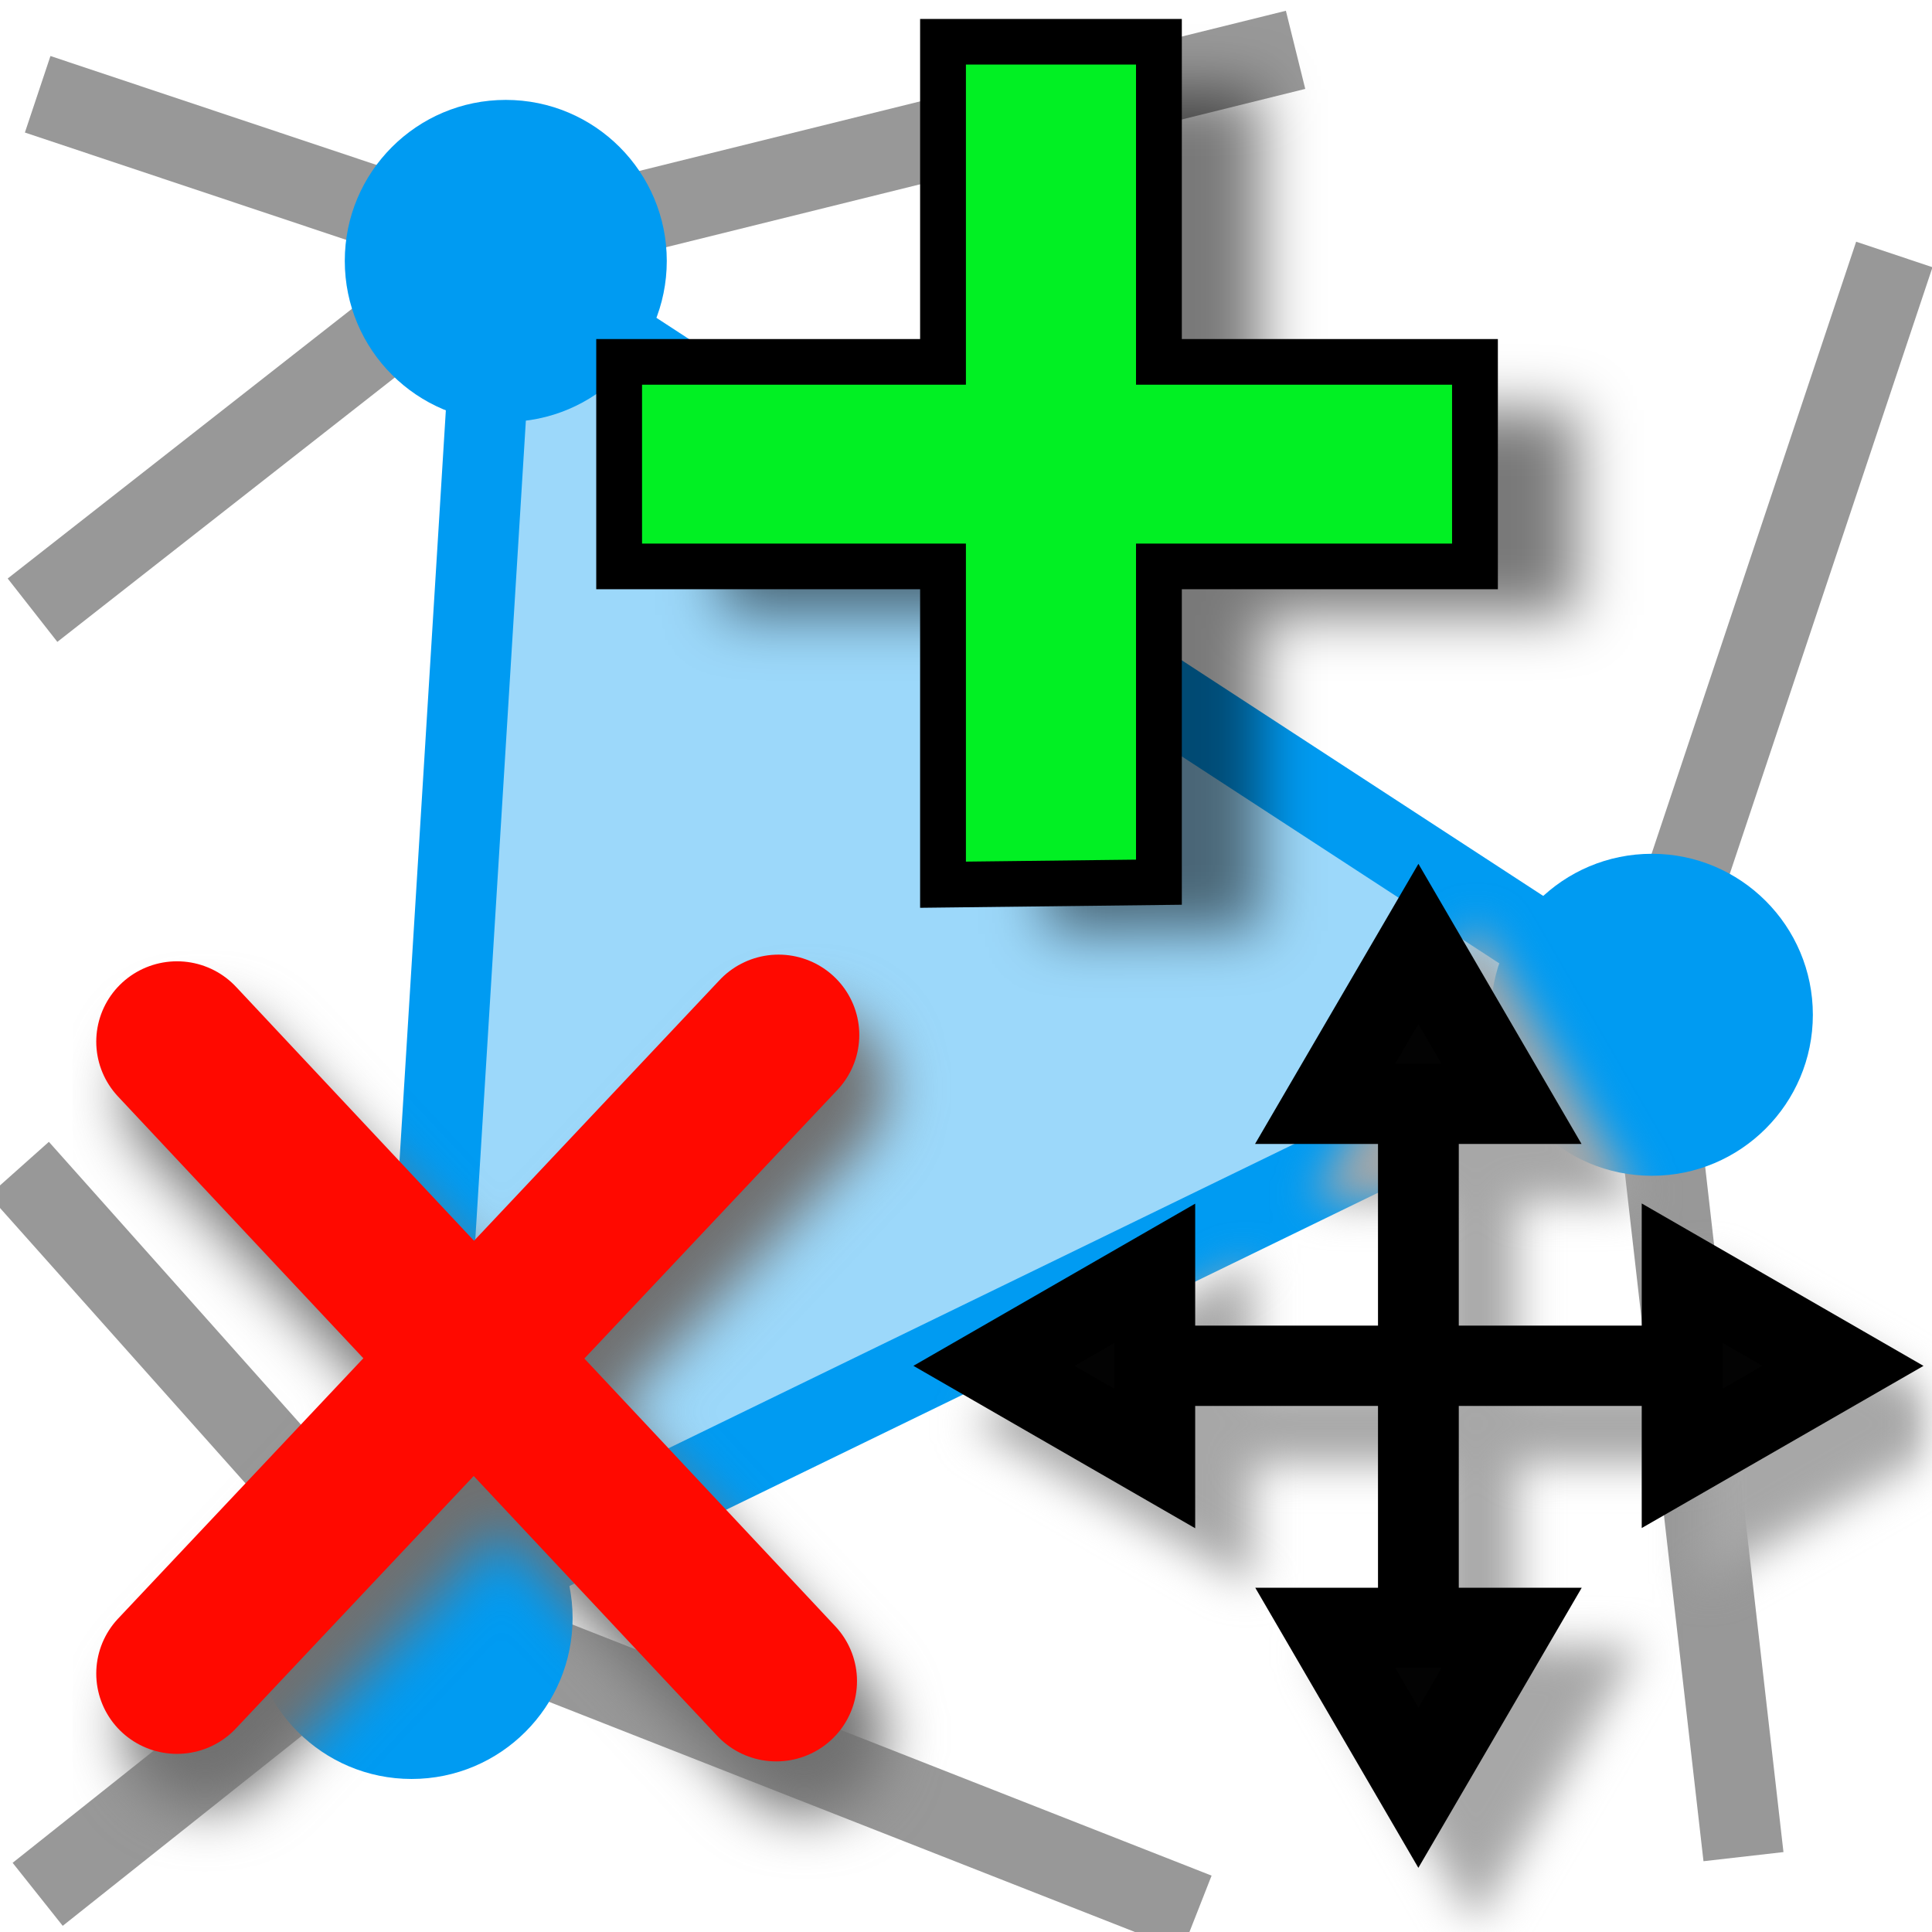
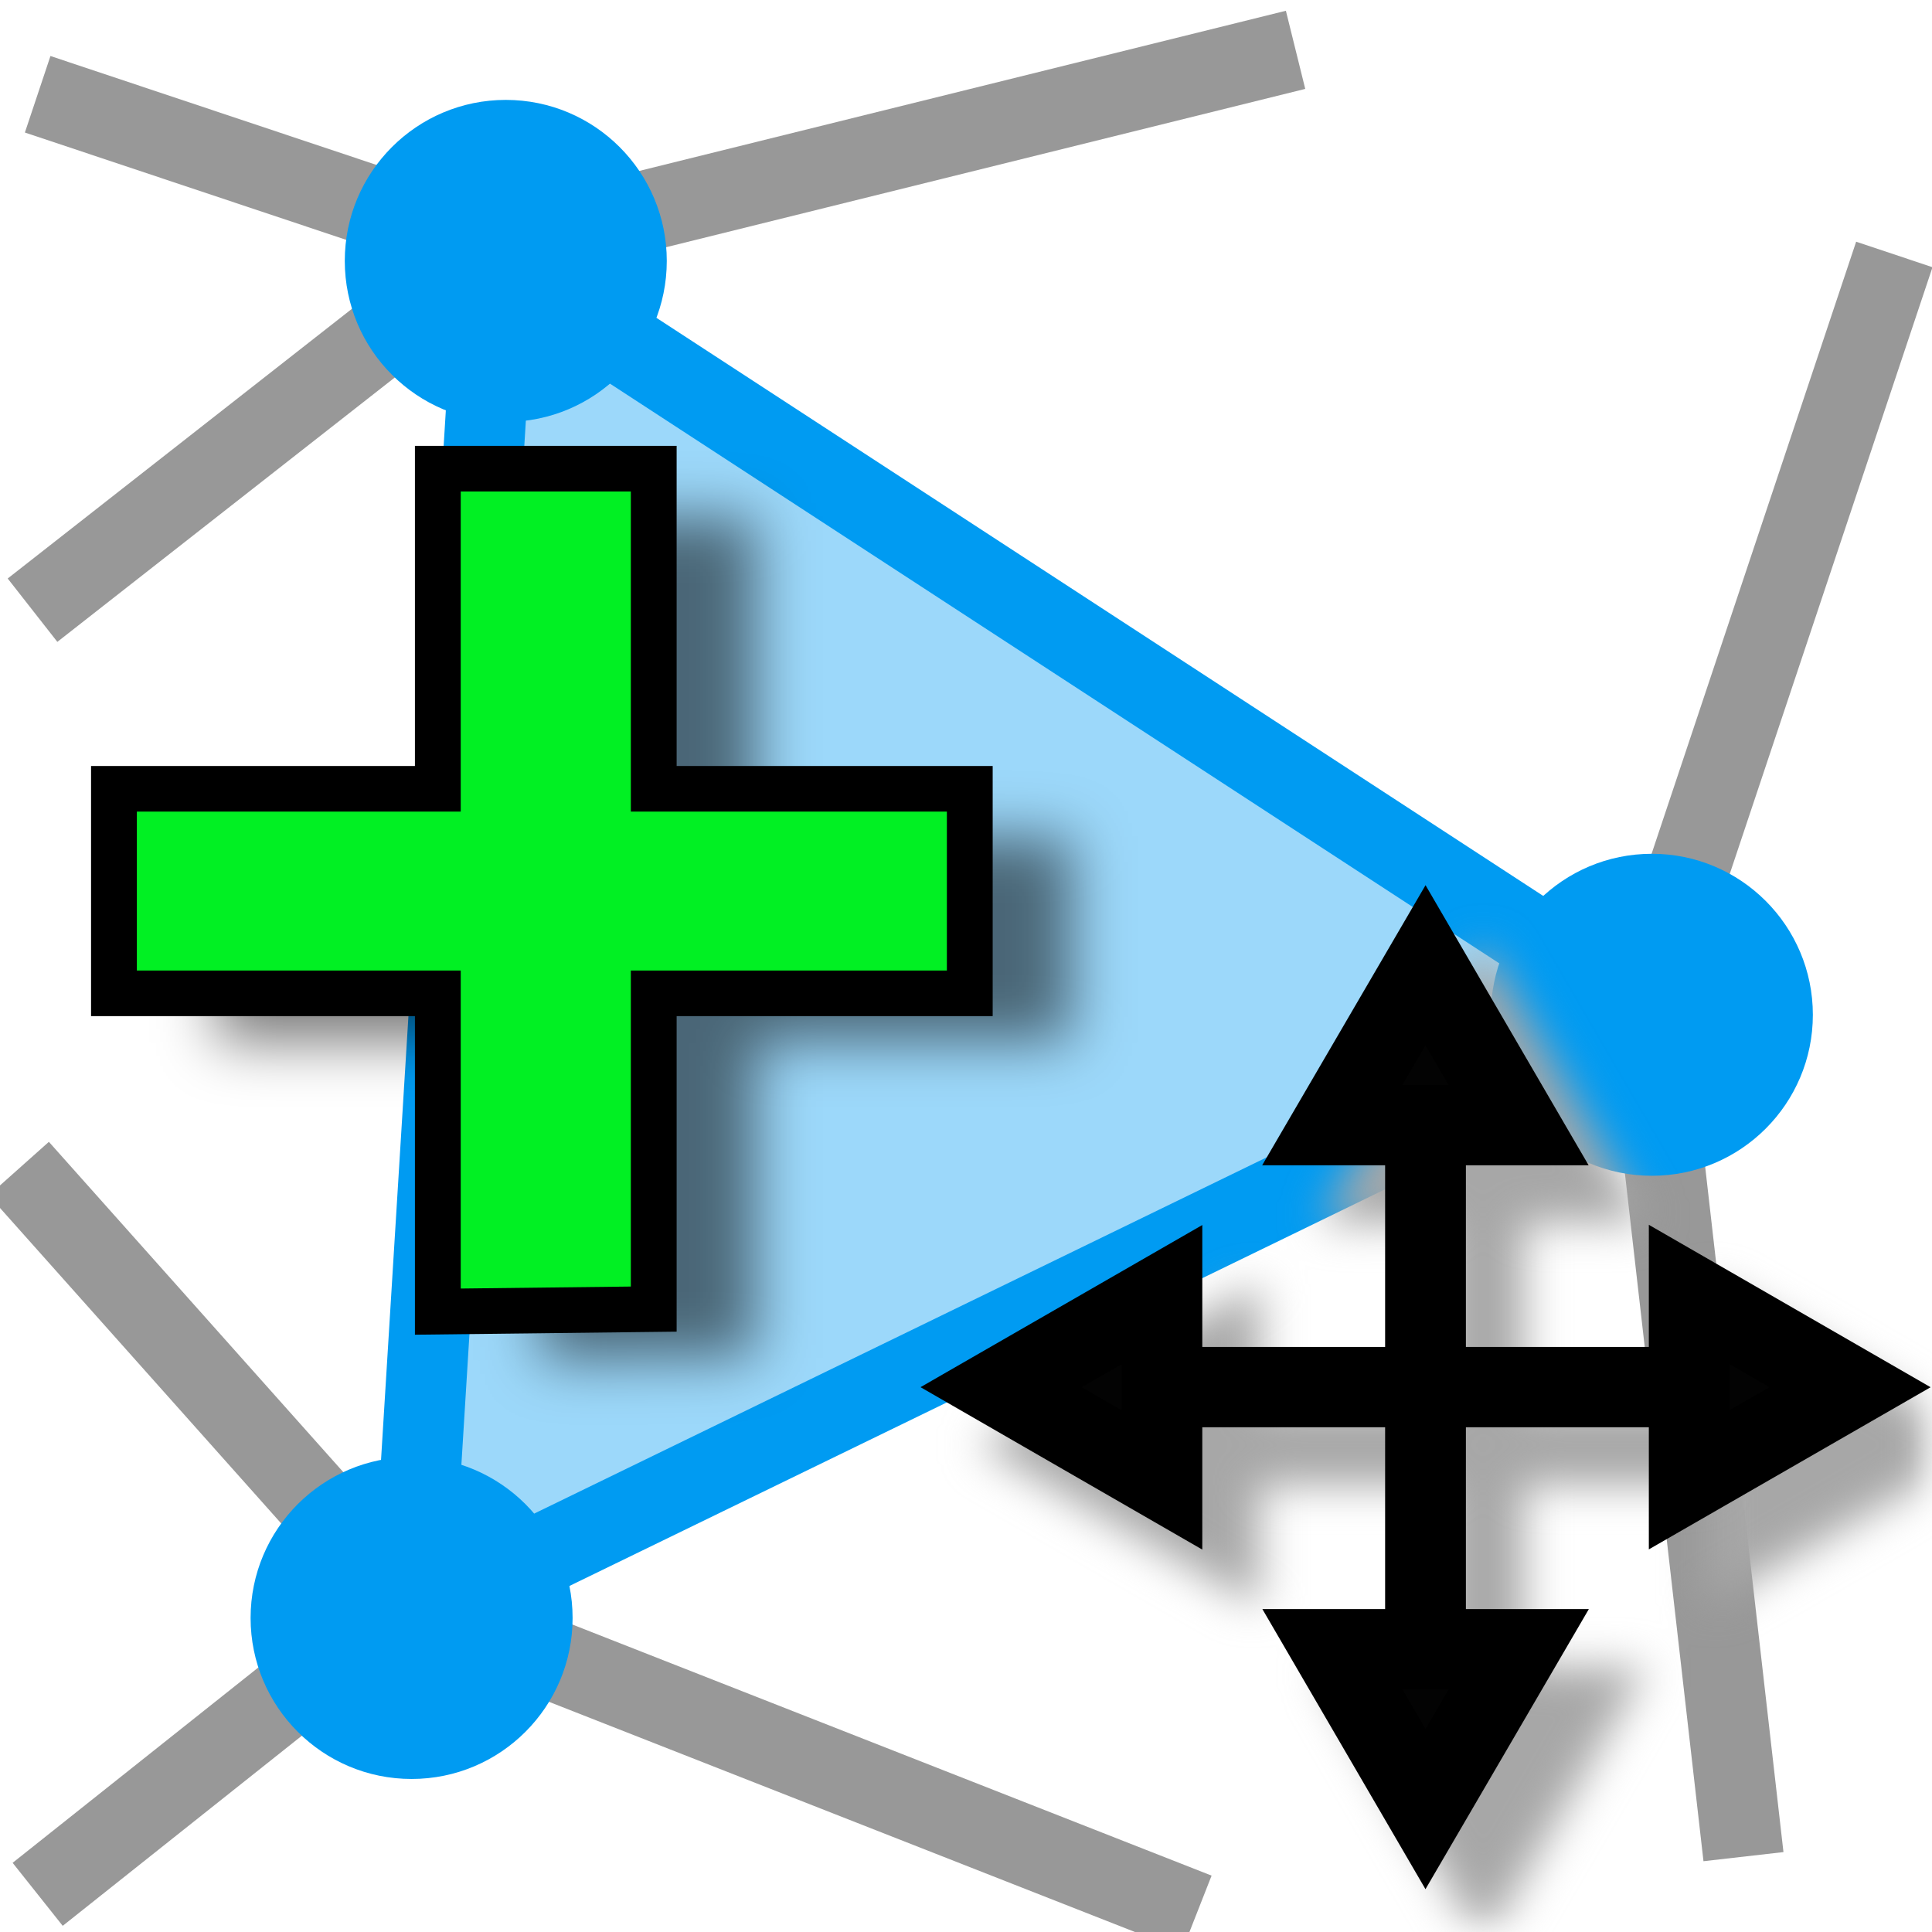
<svg xmlns="http://www.w3.org/2000/svg" xmlns:xlink="http://www.w3.org/1999/xlink" height="24" width="24" version="1.1" id="svg48">
  <defs id="defs52">
    <filter style="color-interpolation-filters:sRGB" id="filter3204-8" x="-0.081" width="1.162" y="-0.082" height="1.164">
      <feGaussianBlur stdDeviation="0.126" id="feGaussianBlur3206-6" />
    </filter>
    <filter style="color-interpolation-filters:sRGB" id="filter3091" x="-0.19" width="1.33" y="-0.24" height="1.42">
      <feGaussianBlur stdDeviation="0.141" id="feGaussianBlur3093" />
-     </filter>
-     <filter style="color-interpolation-filters:sRGB" id="filter3727" x="-0.22" width="1.46" y="-0.24" height="1.48">
-       <feGaussianBlur stdDeviation="0.197" id="feGaussianBlur3729" />
    </filter>
  </defs>
  <linearGradient id="a" gradientUnits="userSpaceOnUse" x1="64" x2="64" y1="21.9" y2="104">
    <stop offset="0" stop-color="#dadada" id="stop2" />
    <stop offset="1" stop-color="#ccc" id="stop4" />
  </linearGradient>
  <linearGradient id="b" gradientUnits="userSpaceOnUse" x1="64" x2="64" xlink:href="#a" y1="21.5" y2="103">
    <stop offset="0" stop-color="#d9d9d9" id="stop7" />
    <stop offset="1" stop-color="#ccc" id="stop9" />
  </linearGradient>
  <linearGradient id="c" gradientUnits="userSpaceOnUse" x1="20.103" x2="20.103" xlink:href="#b" y1="6.628" y2="32.952" />
  <linearGradient id="d" gradientUnits="userSpaceOnUse" x1="15.355" x2="15.387" xlink:href="#b" y1="6.886" y2="32.629" />
  <linearGradient id="e" gradientUnits="userSpaceOnUse" x1="20.11" x2="20.11" xlink:href="#a" y1="8.772" y2="31.76" />
  <linearGradient id="f" gradientUnits="userSpaceOnUse" x1="26.298" x2="25.878" y1="32.04" y2="8.492">
    <stop offset="0" stop-color="#fff" id="stop15" />
    <stop offset="1" stop-color="#959595" id="stop17" />
  </linearGradient>
  <linearGradient id="g" gradientUnits="userSpaceOnUse" x1="20.1" x2="20.1" y1="2.24" y2="38.3">
    <stop offset="0" stop-color="#f2f2f2" id="stop20" />
    <stop offset="1" stop-color="#d8d8d8" id="stop22" />
  </linearGradient>
  <radialGradient id="h" cx="6.7" cy="73.6" gradientTransform="matrix(2.65,0,0,0.844,2.36,-26.5)" gradientUnits="userSpaceOnUse" r="7.23">
    <stop offset="0" id="stop25" />
    <stop offset="1" stop-opacity="0" id="stop27" />
  </radialGradient>
  <path style="fill:none;stroke:#989898;stroke-width:1px;stroke-linecap:butt;stroke-linejoin:miter;stroke-opacity:1" d="M 5.034,19.902 0.234,14.517" id="path2082" />
  <path style="fill:none;stroke:#989898;stroke-width:1px;stroke-linecap:butt;stroke-linejoin:miter;stroke-opacity:1" d="M 5.034,19.902 0.468,23.532" id="path2086" />
  <path style="fill:none;stroke:#989898;stroke-width:1px;stroke-linecap:butt;stroke-linejoin:miter;stroke-opacity:1" d="m 5.034,19.902 9.834,3.863" id="path2076" />
  <path style="fill:none;stroke:#989898;stroke-width:1px;stroke-linecap:butt;stroke-linejoin:miter;stroke-opacity:1" d="m 20.441,12.41 1.217,10.654" id="path2078" />
  <path style="fill:none;stroke:#989898;stroke-width:1.002;stroke-linecap:butt;stroke-linejoin:miter;stroke-opacity:1;stroke-miterlimit:4;stroke-dasharray:none" d="M 6.075,3.044 0.468,1.171" id="path2080" />
  <path style="fill:none;stroke:#989898;stroke-width:1px;stroke-linecap:butt;stroke-linejoin:miter;stroke-opacity:1" d="M 6.2,3.039 0.404,7.58" id="path2084" />
  <path style="fill:none;stroke:#989898;stroke-width:1px;stroke-linecap:butt;stroke-linejoin:miter;stroke-opacity:1" d="M 20.441,12.41 23.532,3.161" id="path2088" />
  <path style="fill:none;stroke:#989898;stroke-width:1px;stroke-linecap:butt;stroke-linejoin:miter;stroke-opacity:1" d="M 6.215,3.066 16.094,0.619" id="path2090" />
  <path style="fill:#009bf2;fill-opacity:0.389;stroke:#009bf2;stroke-width:1px;stroke-linecap:butt;stroke-linejoin:miter;stroke-opacity:1" d="M 6.154,3.241 5.113,20.099 20.52,12.606 Z" id="path872" />
  <ellipse style="opacity:1;vector-effect:none;fill:#009bf2;fill-opacity:1;fill-rule:nonzero;stroke:none;stroke-width:3.5;stroke-linecap:round;stroke-linejoin:round;stroke-miterlimit:4;stroke-dasharray:none;stroke-dashoffset:0;stroke-opacity:1;paint-order:markers fill stroke" id="path2053" cx="6.283" cy="3.241" rx="2" ry="2" />
  <ellipse style="opacity:1;vector-effect:none;fill:#009bf2;fill-opacity:1;fill-rule:nonzero;stroke:none;stroke-width:3.5;stroke-linecap:round;stroke-linejoin:round;stroke-miterlimit:4;stroke-dasharray:none;stroke-dashoffset:0;stroke-opacity:1;paint-order:markers fill stroke" id="path2053-8" cx="5.113" cy="20.099" rx="2" ry="2" />
-   <g id="g4123" transform="matrix(1.295846,0,0,1.285236,-0.2479659,-6.967649)" style="stroke-width:1.55;stroke-miterlimit:4;stroke-dasharray:none">
-     <g style="stroke:#707070;stroke-width:1.13;stroke-miterlimit:4;stroke-dasharray:none;stroke-opacity:1;filter:url(#filter3727)" id="g3644-4" transform="matrix(1.369764,0,0,1.37407,-8.86816,-274.9201)">
-       <path style="fill:none;stroke:#707070;stroke-width:1.13;stroke-linecap:round;stroke-linejoin:miter;stroke-miterlimit:4;stroke-dasharray:none;stroke-opacity:1" d="m 12.259,211.676 -4.21,4.492" id="path892-7" />
-       <path style="fill:none;stroke:#707070;stroke-width:1.13;stroke-linecap:round;stroke-linejoin:miter;stroke-miterlimit:4;stroke-dasharray:none;stroke-opacity:1" d="m 8.049,211.723 4.194,4.498" id="path894-6" />
-     </g>
-     <g style="stroke-width:1.13;stroke-miterlimit:4;stroke-dasharray:none" id="g3644" transform="matrix(1.369764,0,0,1.37407,-9.13719,-275.4332)">
-       <path style="fill:none;stroke:#ff0900;stroke-width:1.13;stroke-linecap:round;stroke-linejoin:miter;stroke-miterlimit:4;stroke-dasharray:none;stroke-opacity:1" d="m 12.259,211.676 -4.21,4.492" id="path892" />
-       <path style="fill:none;stroke:#ff0900;stroke-width:1.13;stroke-linecap:round;stroke-linejoin:miter;stroke-miterlimit:4;stroke-dasharray:none;stroke-opacity:1" d="m 8.049,211.723 4.194,4.498" id="path894" />
-     </g>
-   </g>
  <ellipse style="opacity:1;vector-effect:none;fill:#009bf2;fill-opacity:1;fill-rule:nonzero;stroke:none;stroke-width:3.5;stroke-linecap:round;stroke-linejoin:round;stroke-miterlimit:4;stroke-dasharray:none;stroke-dashoffset:0;stroke-opacity:1;paint-order:markers fill stroke" id="path2053-1" cx="20.52" cy="12.606" rx="2" ry="2" />
-   <g id="g5326-0" transform="matrix(2.859423,0,0,2.848582,65.03408,-760.3489)" style="stroke-width:1.324">
+   <g id="g5326-0" transform="matrix(2.859423,0,0,2.848582,58.7585,-755.0456)" style="stroke-width:1.324">
    <path id="path1462-6-4" d="m -18.203,270.99 0.938,-0.011 v -1.377 h 1.373 v -0.892 h -1.373 v -1.396 h -0.938 v 1.396 h -1.407 v 0.892 h 1.407 z" style="fill:#000000;fill-opacity:0.527;stroke:none;stroke-width:0.199;stroke-linecap:butt;stroke-linejoin:miter;stroke-miterlimit:4;stroke-dasharray:none;stroke-opacity:1;filter:url(#filter3204-8)" />
    <path id="path1462-8" d="m -18.647,270.78 0.938,-0.011 v -1.377 h 1.373 v -0.892 h -1.373 v -1.396 h -0.938 v 1.396 h -1.407 v 0.892 h 1.407 z" style="fill:#01f023;fill-opacity:1;stroke:#000000;stroke-width:0.199;stroke-linecap:butt;stroke-linejoin:miter;stroke-miterlimit:4;stroke-dasharray:none;stroke-opacity:1" />
  </g>
-   <g id="g4095" transform="matrix(1.238453,0,0,1.23405,-2.172669,-4.721443)" style="stroke-width:0.809;stroke-miterlimit:4;stroke-dasharray:none">
+   <g id="g4095" transform="matrix(1.238453,0,0,1.23405,-2.084281,-4.456278)" style="stroke-width:0.809;stroke-miterlimit:4;stroke-dasharray:none">
    <g style="fill:#a7a7a7;fill-opacity:1;stroke:#a7a7a7;stroke-width:0.538;stroke-miterlimit:4;stroke-dasharray:none;stroke-opacity:1;filter:url(#filter3091)" transform="matrix(1.506077,0,0,1.502571,-8.915002,-404.9507)" id="g1656-3">
      <path style="fill:#a7a7a7;fill-opacity:1;stroke:#a7a7a7;stroke-width:0.538;stroke-linecap:round;stroke-linejoin:miter;stroke-miterlimit:4;stroke-dasharray:none;stroke-opacity:1" d="m 16.915,279.833 v 1.755" id="path1463-6" />
      <path style="fill:#a7a7a7;fill-opacity:1;stroke:#a7a7a7;stroke-width:0.538;stroke-linecap:butt;stroke-linejoin:miter;stroke-miterlimit:4;stroke-dasharray:none;stroke-opacity:1" d="m 16.915,278.762 0.62,1.071 h -1.241 z" id="path1507-06" />
      <path style="fill:#a7a7a7;fill-opacity:1;stroke:#a7a7a7;stroke-width:0.538;stroke-linecap:round;stroke-linejoin:miter;stroke-miterlimit:4;stroke-dasharray:none;stroke-opacity:1" d="m 16.915,281.588 v 1.755" id="path1463-2-2" />
      <path style="fill:#a7a7a7;fill-opacity:1;stroke:#a7a7a7;stroke-width:0.538;stroke-linecap:butt;stroke-linejoin:miter;stroke-miterlimit:4;stroke-dasharray:none;stroke-opacity:1" d="m 16.915,284.415 -0.62,-1.071 h 1.241 z" id="path1507-9-6" />
      <path style="fill:#a7a7a7;fill-opacity:1;stroke:#a7a7a7;stroke-width:0.538;stroke-linecap:round;stroke-linejoin:miter;stroke-miterlimit:4;stroke-dasharray:none;stroke-opacity:1" d="m 16.915,281.588 h 1.755" id="path1463-2-1-1" />
      <path style="fill:#a7a7a7;fill-opacity:1;stroke:#a7a7a7;stroke-width:0.538;stroke-linecap:round;stroke-linejoin:miter;stroke-miterlimit:4;stroke-dasharray:none;stroke-opacity:1" d="m 15.16,281.588 h 1.755" id="path1463-2-1-7-8" />
      <g id="g1645-7" transform="rotate(-90,18.46952,283.6241)" style="fill:#a7a7a7;fill-opacity:1;stroke:#a7a7a7;stroke-width:0.538;stroke-miterlimit:4;stroke-dasharray:none;stroke-opacity:1">
        <path id="path1507-0-9" d="m 20.505,279.243 0.62,1.071 h -1.241 z" style="fill:#a7a7a7;fill-opacity:1;stroke:#a7a7a7;stroke-width:0.538;stroke-linecap:butt;stroke-linejoin:miter;stroke-miterlimit:4;stroke-dasharray:none;stroke-opacity:1" />
        <path id="path1507-9-9-2" d="m 20.505,284.897 -0.62,-1.071 h 1.241 z" style="fill:#a7a7a7;fill-opacity:1;stroke:#a7a7a7;stroke-width:0.538;stroke-linecap:butt;stroke-linejoin:miter;stroke-miterlimit:4;stroke-dasharray:none;stroke-opacity:1" />
      </g>
    </g>
    <g style="stroke-width:0.538;stroke-miterlimit:4;stroke-dasharray:none" transform="matrix(1.506077,0,0,1.502571,-9.493693,-405.5318)" id="g1656">
      <path style="fill:none;stroke:#000000;stroke-width:0.538;stroke-linecap:round;stroke-linejoin:miter;stroke-miterlimit:4;stroke-dasharray:none;stroke-opacity:1" d="m 16.915,279.833 v 1.755" id="path1463" />
      <path style="fill:#030303;fill-opacity:1;stroke:#000000;stroke-width:0.538;stroke-linecap:butt;stroke-linejoin:miter;stroke-miterlimit:4;stroke-dasharray:none;stroke-opacity:1" d="m 16.915,278.762 0.62,1.071 h -1.241 z" id="path1507" />
      <path style="fill:none;stroke:#000000;stroke-width:0.538;stroke-linecap:round;stroke-linejoin:miter;stroke-miterlimit:4;stroke-dasharray:none;stroke-opacity:1" d="m 16.915,281.588 v 1.755" id="path1463-2" />
      <path style="fill:#030303;fill-opacity:1;stroke:#000000;stroke-width:0.538;stroke-linecap:butt;stroke-linejoin:miter;stroke-miterlimit:4;stroke-dasharray:none;stroke-opacity:1" d="m 16.915,284.415 -0.62,-1.071 h 1.241 z" id="path1507-9" />
      <path style="fill:none;stroke:#000000;stroke-width:0.538;stroke-linecap:round;stroke-linejoin:miter;stroke-miterlimit:4;stroke-dasharray:none;stroke-opacity:1" d="m 16.915,281.588 h 1.755" id="path1463-2-1" />
      <path style="fill:none;stroke:#000000;stroke-width:0.538;stroke-linecap:round;stroke-linejoin:miter;stroke-miterlimit:4;stroke-dasharray:none;stroke-opacity:1" d="m 15.16,281.588 h 1.755" id="path1463-2-1-7" />
      <g id="g1645" transform="rotate(-90,18.46952,283.6241)" style="fill:#030303;fill-opacity:1;stroke-width:0.538;stroke-miterlimit:4;stroke-dasharray:none">
        <path id="path1507-0" d="m 20.505,279.243 0.62,1.071 h -1.241 z" style="fill:#030303;fill-opacity:1;stroke:#000000;stroke-width:0.538;stroke-linecap:butt;stroke-linejoin:miter;stroke-miterlimit:4;stroke-dasharray:none;stroke-opacity:1" />
        <path id="path1507-9-9" d="m 20.505,284.897 -0.62,-1.071 h 1.241 z" style="fill:#030303;fill-opacity:1;stroke:#000000;stroke-width:0.538;stroke-linecap:butt;stroke-linejoin:miter;stroke-miterlimit:4;stroke-dasharray:none;stroke-opacity:1" />
      </g>
    </g>
  </g>
</svg>
